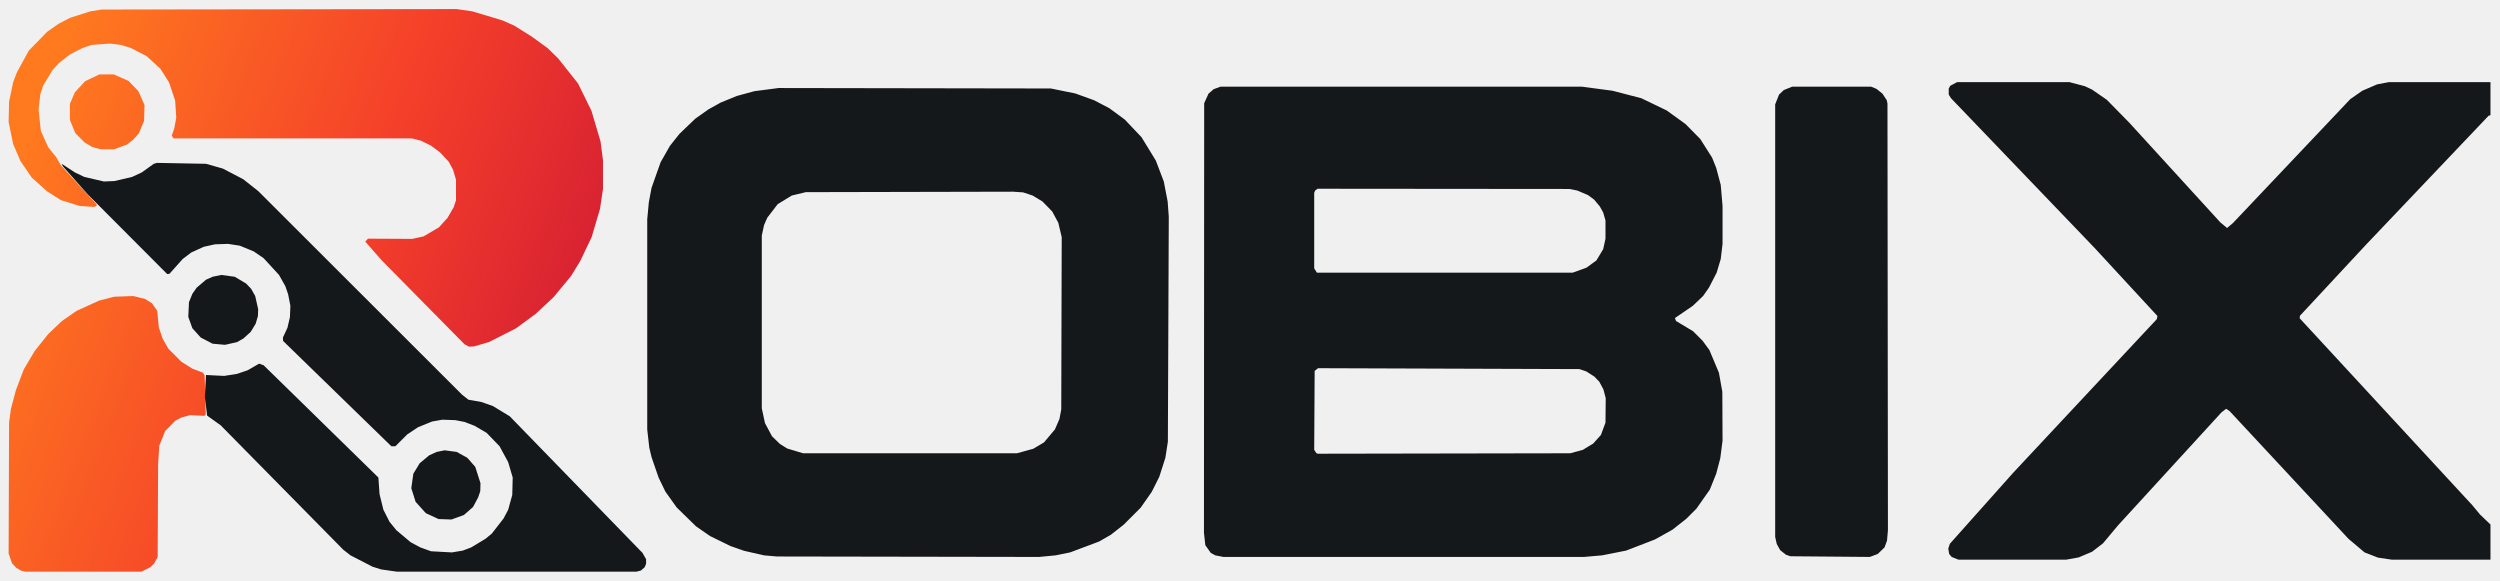
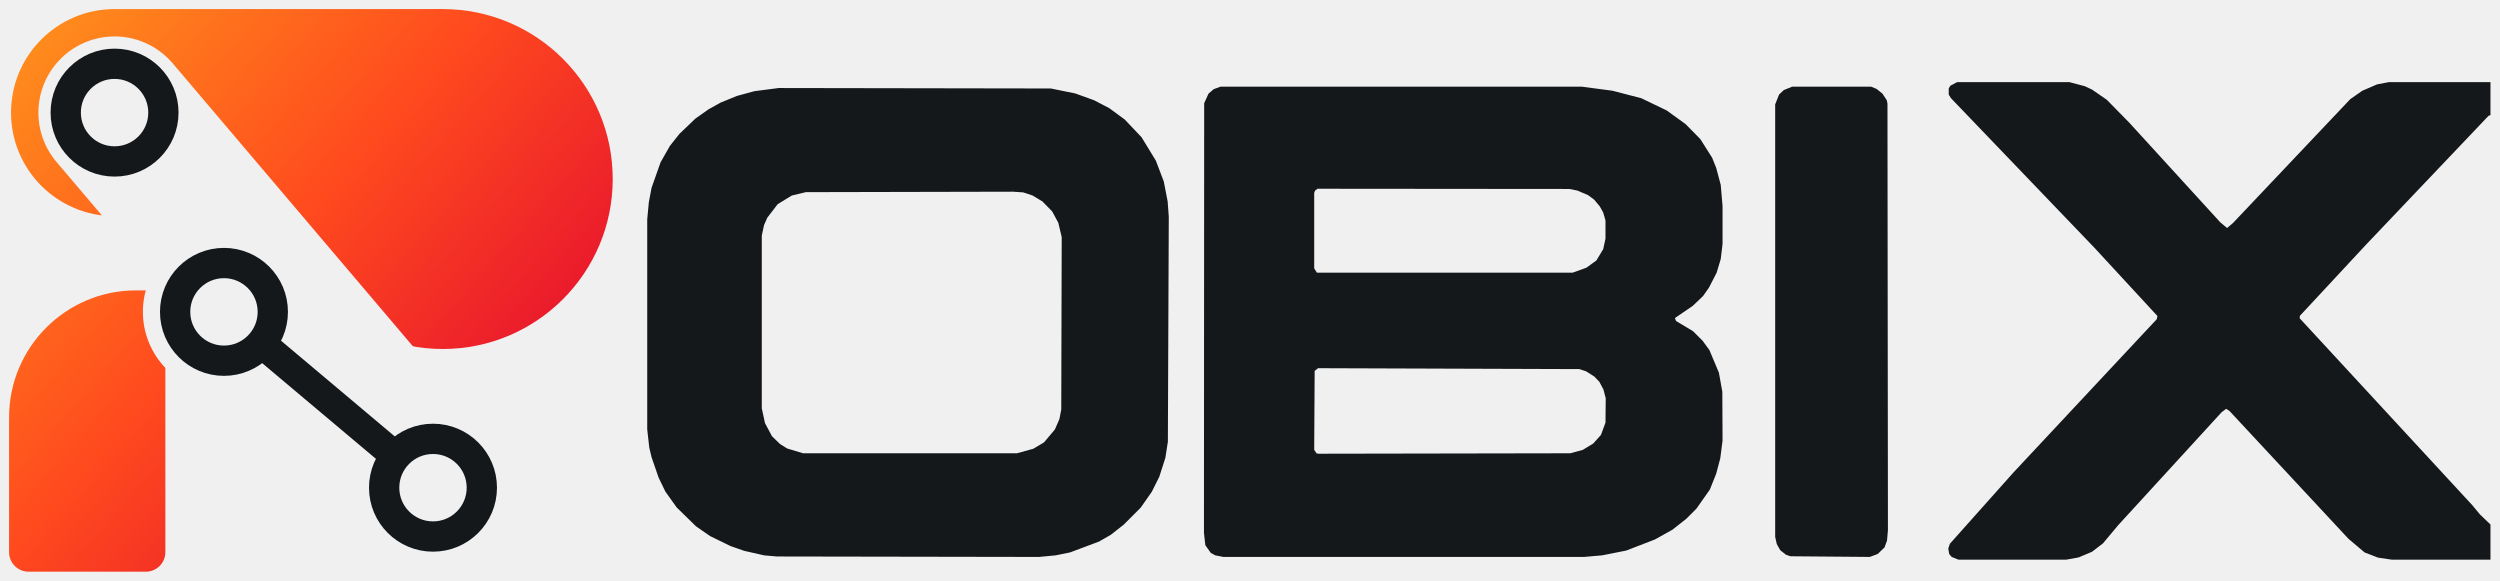
<svg xmlns="http://www.w3.org/2000/svg" viewBox="32 23 1102 256">
-   <defs>
-     <linearGradient id="g" gradientUnits="userSpaceOnUse" x1="40" y1="90" x2="300" y2="190">
-       <stop offset="0" stop-color="#FF7A1F" />
-       <stop offset=".55" stop-color="#F43F2A" />
-       <stop offset="1" stop-color="#D11A34" />
-     </linearGradient>
-   </defs>
-   <path fill="url(#g)" fill-rule="evenodd" d="M96.0,154.8 90.8,153.5 82.3,153.8 75.7,155.5 65.8,160.0 59.3,164.5 53.3,170.2 47.3,177.7 42.5,185.8 39.0,195.0 36.8,203.3 36.0,209.2 35.8,267.0 37.3,271.3 39.2,273.3 41.2,274.5 43.2,275.0 94.3,275.0 98.3,273.0 100.0,271.3 101.5,268.5 101.7,227.7 102.2,219.5 104.8,213.0 109.2,208.5 112.0,207.0 115.8,206.0 122.0,206.3 122.7,205.8 122.2,188.5 121.5,187.3 116.8,185.5 112.0,182.5 106.2,176.7 103.7,172.3 102.0,167.3 101.3,160.0 99.0,156.7ZM75.8,55.8 69.5,58.8 65.0,63.7 62.8,68.8 62.8,75.8 65.2,81.7 69.3,85.8 72.5,87.7 76.2,88.8 82.3,88.8 88.0,86.7 90.8,84.5 93.2,81.8 95.5,76.3 95.7,69.3 93.0,63.2 88.7,58.7 82.2,55.8ZM37.8,59.2 36.0,67.8 35.8,76.8 37.8,86.5 41.0,94.0 46.0,101.3 52.7,107.3 58.8,111.2 67.2,113.8 73.5,114.2 74.5,113.8 74.7,113.2 58.8,95.8 56.8,92.3 53.3,88.0 50.0,80.7 49.0,71.3 49.8,64.5 51.0,60.8 55.2,53.8 58.0,50.8 62.8,47.0 68.3,44.2 72.3,42.8 80.5,42.2 85.3,42.8 89.8,44.2 96.7,47.8 102.7,53.3 106.5,59.3 109.2,67.3 109.7,74.8 108.8,79.7 107.7,82.8 108.5,84.0 213.5,84.0 217.5,85.0 222.0,87.2 226.0,90.2 229.8,94.3 231.7,97.8 233.0,102.2 233.0,111.3 232.0,114.3 229.3,119.0 225.5,123.2 218.7,127.2 213.7,128.3 194.2,128.2 193.0,129.5 200.3,137.8 236.7,174.7 238.7,175.8 241.0,175.7 247.7,173.7 259.5,167.7 268.2,161.3 276.0,154.0 283.7,144.7 287.8,138.0 292.8,127.5 296.5,115.0 297.8,106.2 297.8,93.7 296.7,85.3 292.7,71.8 286.8,59.8 278.0,48.7 273.5,44.3 266.5,39.2 258.7,34.3 253.5,32.0 240.2,28.0 233.3,27.0 76.8,27.2 71.8,28.0 63.0,30.8 57.8,33.5 52.8,37.0 44.7,45.3 39.5,54.8Z" />
-   <path fill="#15181A" fill-rule="evenodd" d="M228.0,221.5 224.5,222.2 221.2,223.7 217.0,227.2 214.2,231.8 213.3,238.2 215.2,244.2 219.7,249.2 225.3,251.8 231.0,252.0 236.5,250.0 240.5,246.5 242.8,242.2 243.7,239.5 243.8,236.0 241.5,228.8 238.0,224.8 233.3,222.2ZM129.5,144.2 125.7,145.0 122.8,146.3 118.7,149.8 116.8,152.5 115.3,156.2 115.0,162.7 116.8,167.7 120.5,171.8 125.7,174.5 131.2,175.0 136.5,173.8 139.3,172.2 142.5,169.3 144.7,165.7 145.7,162.3 145.8,159.3 144.5,153.5 142.7,150.3 140.5,148.0 135.5,145.0ZM59.2,95.2 59.7,96.3 70.8,108.8 105.7,143.8 106.7,143.7 112.5,137.2 116.3,134.3 121.8,131.8 126.7,130.7 132.5,130.5 137.7,131.3 143.8,133.8 148.2,136.8 155.0,144.2 157.8,149.2 159.0,152.7 160.0,157.8 159.8,162.8 158.7,167.5 156.7,171.8 156.8,173.3 204.5,219.7 206.3,219.7 211.5,214.5 216.3,211.3 222.5,208.8 227.0,208.0 232.7,208.2 236.8,209.0 241.2,210.7 246.5,213.8 252.2,219.7 256.0,226.7 258.0,233.5 257.8,241.2 256.0,247.7 254.0,251.5 248.8,258.2 246.0,260.5 239.7,264.3 236.0,265.7 231.2,266.5 222.0,266.0 217.3,264.3 213.0,262.0 206.7,256.7 203.7,253.0 201.0,247.7 199.3,240.8 198.8,233.5 148.2,184.0 146.2,183.3 141.2,186.2 136.5,187.8 130.8,188.7 122.8,188.3 122.3,198.0 123.3,206.2 129.3,210.5 183.3,265.3 186.5,267.8 196.2,272.8 200.0,274.0 207.0,275.0 312.5,275.0 314.5,274.5 316.2,273.0 316.8,271.5 316.8,269.5 315.2,266.7 256.7,206.5 249.3,202.0 244.2,200.2 238.5,199.2 235.7,197.0 145.8,107.2 139.2,102.0 130.2,97.3 122.8,95.2 101.2,94.8 99.8,95.2 94.5,99.0 90.2,101.0 82.5,102.8 77.8,103.0 69.2,101.0 65.0,99.0ZM331.5,82.0 327.3,87.3 323.2,94.5 319.2,105.8 318.0,112.2 317.3,119.7 317.3,212.3 318.2,220.3 319.2,224.5 322.3,233.5 325.3,239.7 330.3,246.7 338.8,255.0 345.0,259.3 354.0,263.7 360.0,265.8 368.8,267.8 374.5,268.3 490.0,268.5 497.3,267.8 503.7,266.5 516.5,261.7 521.7,258.7 527.3,254.3 534.8,246.8 539.7,239.8 543.0,233.2 545.7,224.8 546.8,217.7 547.2,118.5 546.7,111.8 545.0,103.0 541.5,93.8 535.2,83.5 527.8,75.7 521.0,70.7 514.3,67.2 506.0,64.2 495.2,62.0 375.2,61.8 364.5,63.2 356.8,65.3 349.7,68.2 344.3,71.2 338.5,75.3ZM495.8,116.2 498.5,121.2 500.0,127.5 499.8,203.5 499.0,207.7 497.0,212.3 492.2,218.0 487.5,220.8 480.3,222.8 386.0,222.8 379.0,220.7 375.8,218.7 372.3,215.3 369.2,209.5 367.8,203.0 367.8,126.8 368.8,122.2 370.2,119.0 374.8,113.0 381.0,109.2 387.2,107.7 478.5,107.5 483.0,107.8 487.2,109.2 491.5,111.8ZM564.7,64.3 562.8,68.5 562.7,257.8 563.3,263.3 565.7,266.7 567.7,267.8 571.3,268.5 730.2,268.5 738.2,267.8 748.8,265.7 761.5,260.8 769.2,256.5 775.3,251.7 779.8,247.2 785.7,238.8 788.5,231.8 790.3,225.0 791.3,217.2 791.2,195.7 789.7,187.3 785.5,177.3 782.5,173.2 778.3,169.0 770.8,164.5 770.3,163.2 778.2,157.8 782.7,153.5 785.3,149.8 788.7,143.2 790.5,137.2 791.3,130.5 791.3,113.8 790.5,104.5 788.5,97.0 786.7,92.5 781.5,84.3 775.0,77.7 766.7,71.7 755.5,66.3 742.8,63.0 729.3,61.2 570.0,61.2 567.0,62.3ZM611.5,186.5 613.0,185.3 728.2,185.7 731.2,186.7 734.8,189.0 737.0,191.3 738.8,194.7 739.8,198.5 739.7,209.3 737.7,214.7 734.3,218.5 729.7,221.3 724.2,222.8 613.0,223.0 612.3,222.8 611.3,221.3ZM611.3,108.0 611.7,107.0 612.8,106.2 723.8,106.3 727.3,107.0 732.0,109.0 734.7,111.0 737.2,114.0 738.7,116.7 739.7,120.2 739.7,128.2 738.7,132.8 735.7,137.8 731.3,141.0 725.2,143.2 612.5,143.2 611.3,141.3ZM822.0,61.2 818.3,62.7 816.2,64.7 814.5,69.0 814.5,259.7 815.2,262.8 816.7,265.5 819.2,267.5 821.2,268.2 856.2,268.5 859.7,267.2 862.7,264.3 863.8,261.3 864.2,256.7 864.0,68.7 863.7,67.2 861.8,64.3 859.2,62.2 856.8,61.2ZM891.7,60.8 891.0,62.0 891.0,64.7 892.0,66.3 955.3,132.3 983.0,162.3 982.7,163.7 919.5,231.3 891.5,262.7 890.8,264.8 891.2,267.2 892.3,268.5 895.3,269.7 942.8,269.7 948.3,268.7 954.2,266.2 959.0,262.5 965.7,254.5 1011.3,204.7 1013.3,203.2 1014.8,204.2 1067.2,260.5 1074.3,266.5 1080.2,268.8 1086.3,269.7 1129.8,269.7 1129.8,254.2 1125.2,249.8 1121.8,245.7 1045.7,163.3 1045.8,162.2 1075.0,130.8 1129.0,74.0 1129.8,73.8 1129.8,59.2 1085.0,59.2 1079.8,60.2 1073.3,63.0 1068.0,66.7 1016.3,121.3 1013.7,123.5 1010.7,121.0 970.7,77.2 960.7,67.0 954.2,62.5 951.0,61.0 944.2,59.2 894.7,59.2Z" />
+   <g transform="translate(36 27) scale(0.43056)">
+     <defs>
+       <linearGradient id="rbx-g" gradientUnits="userSpaceOnUse" x1="48" y1="18" x2="528" y2="438">
+         <stop offset="0" stop-color="#FF8A1C" />
+         <stop offset=".5" stop-color="#FF4A1E" />
+         <stop offset="1" stop-color="#E5102F" />
+       </linearGradient>
+       <mask id="rbx-k" maskUnits="userSpaceOnUse" x="-20" y="-20" width="660" height="620">
+         <rect x="-20" y="-20" width="660" height="620" fill="#fff" />
+         <line x1="108" y1="106" x2="434" y2="490" stroke="#000" stroke-width="156" stroke-linecap="round" />
+         <circle cx="220" cy="310" r="83" />
+       </mask>
+     </defs>
+     <g fill="url(#rbx-g)" mask="url(#rbx-k)">
+       <path d="M108 0H444V212H108A106 106 0 0 1 108 0Z" />
+       <circle cx="444" cy="174" r="174" />
+       <path d="M0 418A130 130 0 0 1 130 288H140A20 20 0 0 1 160 308V556A20 20 0 0 1 140 576H20A20 20 0 0 1 0 556Z" />
+     </g>
+     <g fill="none" stroke="#15181A" stroke-width="31">
+       <line x1="258.3" y1="342.2" x2="395.7" y2="457.8" stroke-width="30" />
+       <circle cx="108" cy="106" r="50" />
+       <circle cx="220" cy="310" r="50" />
+       <circle cx="434" cy="490" r="50" />
+     </g>
+   </g>
+   <path fill="#15181A" fill-rule="evenodd" d="M331.5,82.0 327.3,87.3 323.2,94.5 319.2,105.8 318.0,112.2 317.3,119.7 317.3,212.3 318.2,220.3 319.2,224.5 322.3,233.5 325.3,239.7 330.3,246.7 338.8,255.0 345.0,259.3 354.0,263.7 360.0,265.8 368.8,267.8 374.5,268.3 490.0,268.5 497.3,267.8 503.7,266.5 516.5,261.7 521.7,258.7 527.3,254.3 534.8,246.8 539.7,239.8 543.0,233.2 545.7,224.8 546.8,217.7 547.2,118.5 546.7,111.8 545.0,103.0 541.5,93.8 535.2,83.5 527.8,75.7 521.0,70.7 514.3,67.2 506.0,64.2 495.2,62.0 375.2,61.8 364.5,63.2 356.8,65.3 349.7,68.2 344.3,71.2 338.5,75.3ZM495.8,116.2 498.5,121.2 500.0,127.5 499.8,203.5 499.0,207.7 497.0,212.3 492.2,218.0 487.5,220.8 480.3,222.8 386.0,222.8 379.0,220.7 375.8,218.7 372.3,215.3 369.2,209.5 367.8,203.0 367.8,126.8 368.8,122.2 370.2,119.0 374.8,113.0 381.0,109.2 387.2,107.7 478.5,107.5 483.0,107.8 487.2,109.2 491.5,111.8ZM564.7,64.3 562.8,68.5 562.7,257.8 563.3,263.3 565.7,266.7 567.7,267.8 571.3,268.5 730.2,268.5 738.2,267.8 748.8,265.7 761.5,260.8 769.2,256.5 775.3,251.7 779.8,247.2 785.7,238.8 788.5,231.8 790.3,225.0 791.3,217.2 791.2,195.7 789.7,187.3 785.5,177.3 782.5,173.2 778.3,169.0 770.8,164.5 770.3,163.2 778.2,157.8 782.7,153.5 785.3,149.8 788.7,143.2 790.5,137.2 791.3,130.5 791.3,113.8 790.5,104.5 788.5,97.0 786.7,92.5 781.5,84.3 775.0,77.7 766.7,71.7 755.5,66.3 742.8,63.0 729.3,61.2 570.0,61.2 567.0,62.3ZM611.5,186.5 613.0,185.3 728.2,185.7 731.2,186.7 734.8,189.0 737.0,191.3 738.8,194.7 739.8,198.5 739.7,209.3 737.7,214.7 734.3,218.5 729.7,221.3 724.2,222.8 613.0,223.0 612.3,222.8 611.3,221.3ZM611.3,108.0 611.7,107.0 612.8,106.2 723.8,106.3 727.3,107.0 732.0,109.0 734.7,111.0 737.2,114.0 738.7,116.7 739.7,120.2 739.7,128.2 738.7,132.8 735.7,137.8 731.3,141.0 725.2,143.2 612.5,143.2 611.3,141.3ZM822.0,61.2 818.3,62.7 816.2,64.7 814.5,69.0 814.5,259.7 815.2,262.8 816.7,265.5 819.2,267.5 821.2,268.2 856.2,268.5 859.7,267.2 862.7,264.3 863.8,261.3 864.2,256.7 864.0,68.7 863.7,67.2 861.8,64.3 859.2,62.2 856.8,61.2ZM891.7,60.8 891.0,62.0 891.0,64.7 892.0,66.3 955.3,132.3 983.0,162.3 982.7,163.7 919.5,231.3 891.5,262.7 890.8,264.8 891.2,267.2 892.3,268.5 895.3,269.7 942.8,269.7 948.3,268.7 954.2,266.2 959.0,262.5 965.7,254.5 1011.3,204.7 1013.3,203.2 1014.8,204.2 1067.2,260.5 1074.3,266.5 1080.2,268.8 1086.3,269.7 1129.8,269.7 1129.8,254.2 1125.2,249.8 1121.8,245.7 1045.7,163.3 1045.8,162.2 1075.0,130.8 1129.0,74.0 1129.8,73.8 1129.8,59.2 1085.0,59.2 1079.8,60.2 1073.3,63.0 1068.0,66.7 1016.3,121.3 1013.7,123.5 1010.7,121.0 970.7,77.2 960.7,67.0 954.2,62.5 951.0,61.0 944.2,59.2 894.7,59.2Z" />
</svg>
